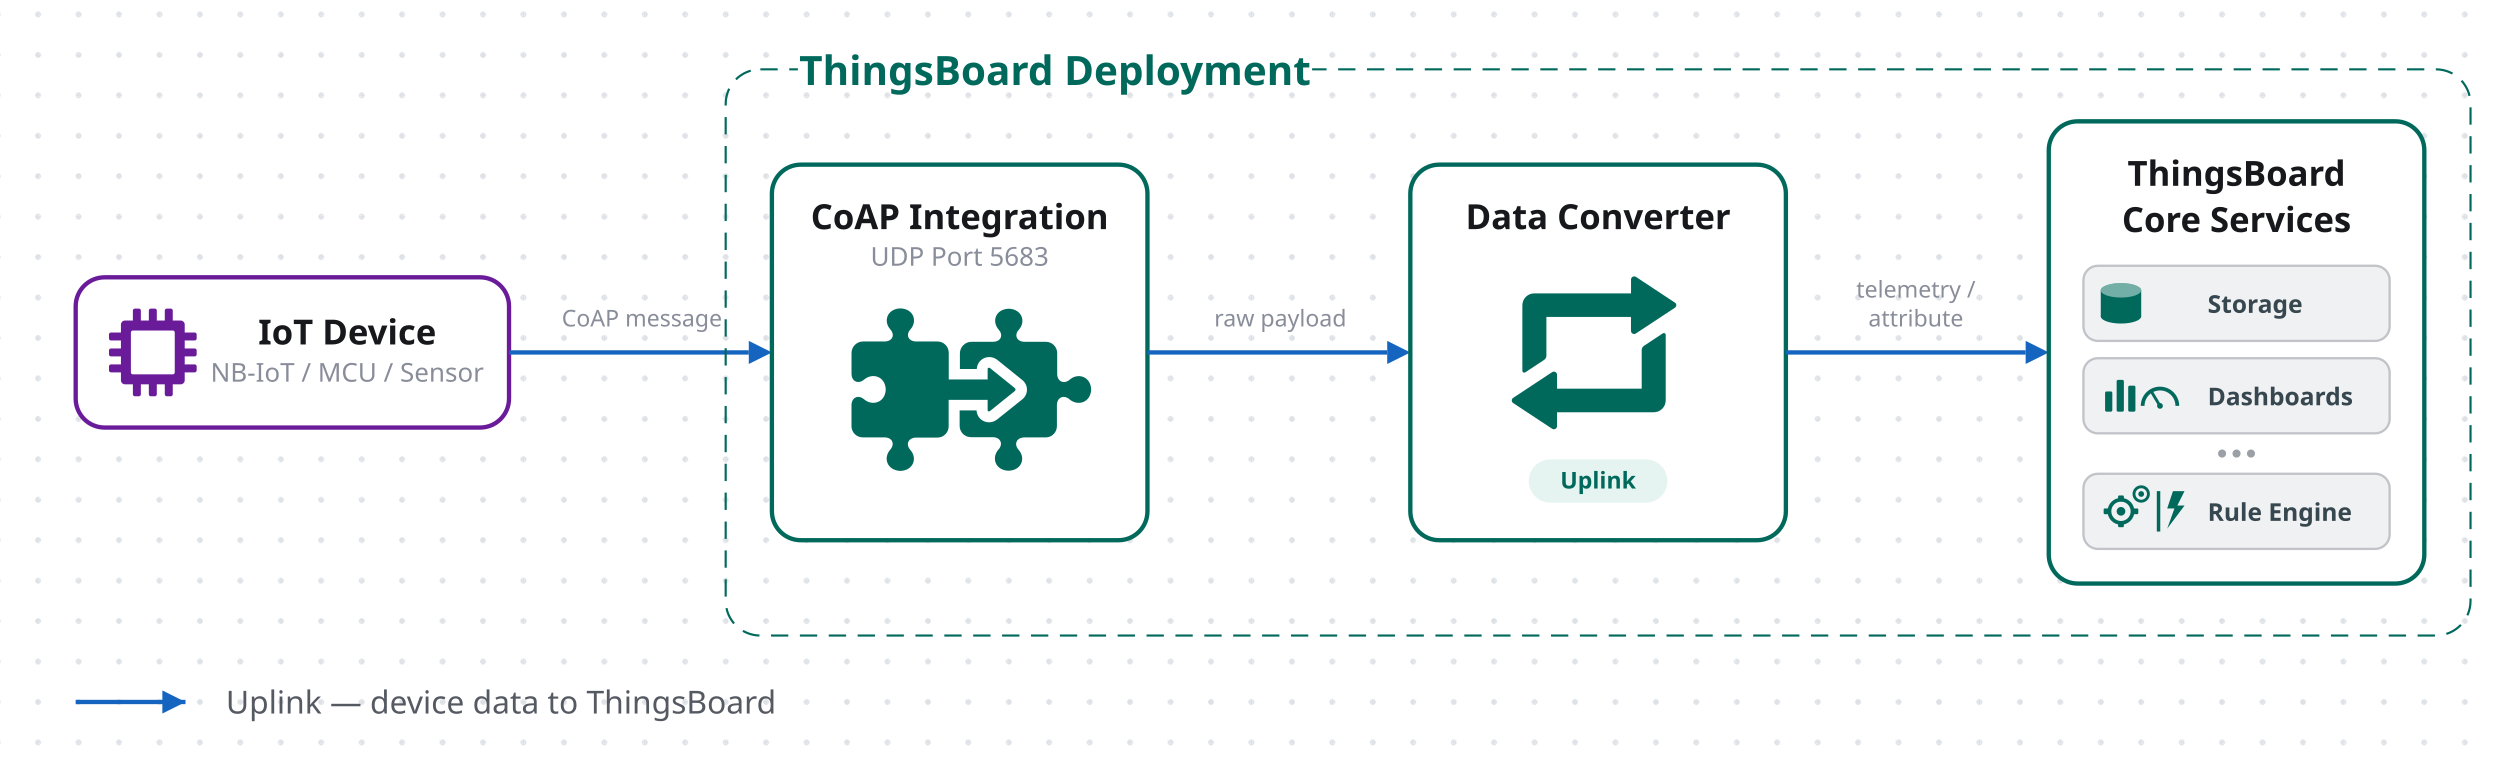
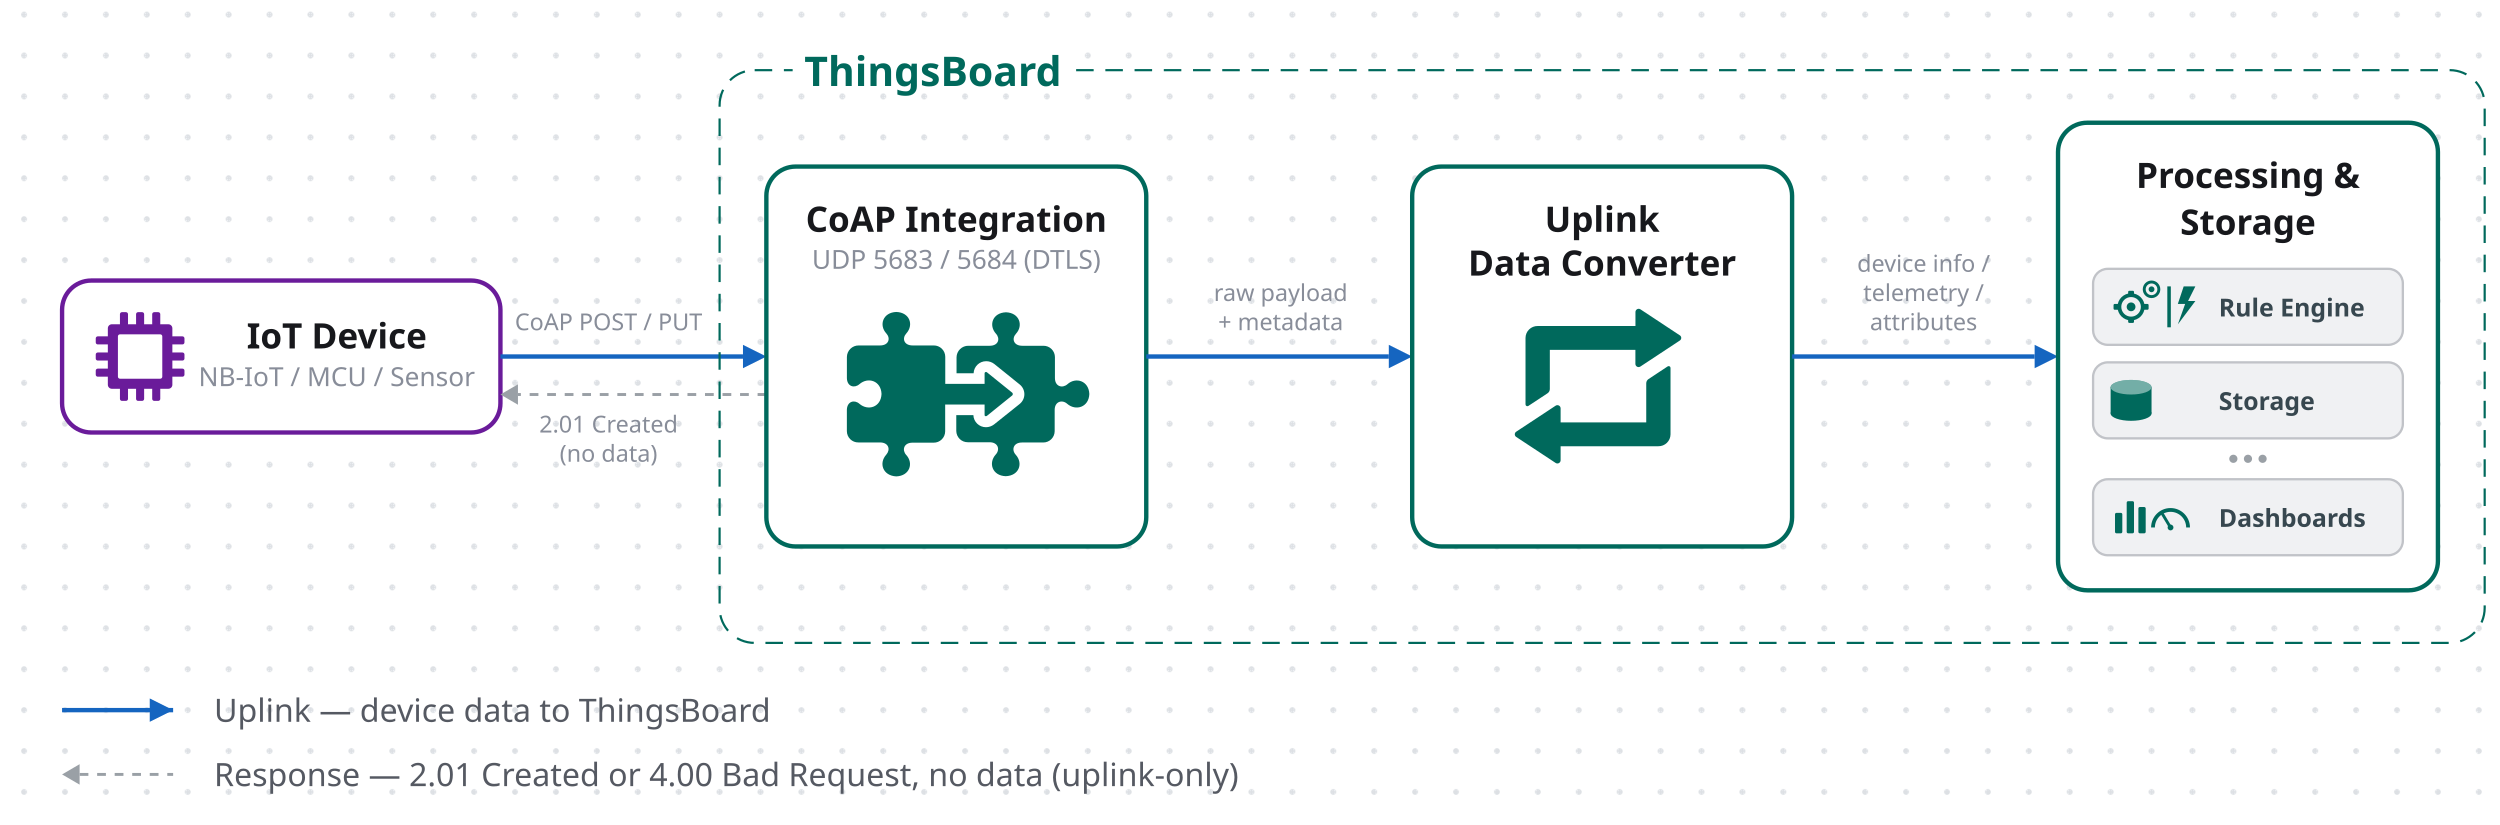
- <svg xmlns="http://www.w3.org/2000/svg" width="1353" height="419" viewBox="-15 16 855 268">
+ <svg xmlns="http://www.w3.org/2000/svg" width="1353" height="446" viewBox="-15 16 855 282">
  <defs>
    <clipPath id="clip0">
      <path fill="#fff" d="M-30 0h891v303H-30z" />
    </clipPath>
    <pattern id="dots" width="14" height="14" x="0" y="0" patternUnits="userSpaceOnUse">
      <circle cx="7" cy="7" r="1" fill="#dde0e4" />
    </pattern>
  </defs>
  <g clip-path="url(#clip0)">
    <path fill="#fff" d="M-30 0h891v303H-30z" />
    <path fill="url(#dots)" d="M-30 0h891v303H-30z" />
    <g transform="translate(0 33)">
      <rect width="150" height="52" x="6" y="79" fill="#fff" stroke="#6a1b9a" stroke-width="1.5" rx="10" />
      <g fill="#6a1b9a" transform="matrix(.69 0 0 .69 12 84.3)">
        <rect width="32" height="32" x="14" y="14" rx="2" />
        <rect width="22" height="22" x="19" y="19" fill="#fff" rx="1" />
        <rect width="4" height="7" x="20" y="8" rx="1" />
        <rect width="4" height="7" x="28" y="8" rx="1" />
        <rect width="4" height="7" x="36" y="8" rx="1" />
        <rect width="4" height="7" x="20" y="45" rx="1" />
        <rect width="4" height="7" x="28" y="45" rx="1" />
        <rect width="4" height="7" x="36" y="45" rx="1" />
        <rect width="7" height="4" x="8" y="20" rx="1" />
        <rect width="7" height="4" x="8" y="28" rx="1" />
        <rect width="7" height="4" x="8" y="36" rx="1" />
        <rect width="7" height="4" x="45" y="20" rx="1" />
        <rect width="7" height="4" x="45" y="28" rx="1" />
        <rect width="7" height="4" x="45" y="36" rx="1" />
      </g>
      <text x="100" y="98" fill="#17181c" dominant-baseline="middle" font-family="system-ui,sans-serif" font-size="12" font-weight="600" text-anchor="middle">IoT Device</text>
      <text x="100" y="112" fill="#888d99" dominant-baseline="middle" font-family="system-ui,sans-serif" font-size="9" text-anchor="middle">NB-IoT / MCU / Sensor</text>
      <path stroke="#1565c0" stroke-width="1.5" d="M156 105h83" />
      <path fill="#1565c0" d="m239 101 8 4-8 4z" />
-       <text x="202" y="96" fill="#888d99" font-family="system-ui,sans-serif" font-size="8" text-anchor="middle">CoAP message</text>
+       <text x="193" y="96" fill="#888d99" font-family="system-ui,sans-serif" font-size="8" text-anchor="middle">CoAP POST / PUT</text>
+       <path stroke="#9aa0a6" stroke-dasharray="3,3" stroke-width="1" d="M247 118h-85" />
+       <path fill="#9aa0a6" d="m162 114.5-6 3.5 6 3.5z" />
+       <text x="193" y="131" fill="#888d99" font-family="system-ui,sans-serif" font-size="8" text-anchor="middle">2.01 Created</text>
+       <text x="193" y="141" fill="#888d99" font-family="system-ui,sans-serif" font-size="8" text-anchor="middle">(no data)</text>
      <rect width="604" height="196" x="231" y="7" fill="none" stroke="#00695c" stroke-dasharray="6,4" stroke-width=".75" rx="12" />
-       <path fill="#fff" d="M256 0h178v14H256z" />
-       <text x="345" y="7" fill="#00695c" dominant-baseline="central" font-family="system-ui,sans-serif" font-size="14" font-weight="600" text-anchor="middle" textLength="174">ThingsBoard Deployment</text>
+       <path fill="#fff" d="M256 0h96v14h-96z" />
+       <text x="304" y="7" fill="#00695c" dominant-baseline="central" font-family="system-ui,sans-serif" font-size="14" font-weight="600" text-anchor="middle" textLength="88">ThingsBoard</text>
      <rect width="130" height="130" x="247" y="40" fill="#fff" stroke="#00695c" stroke-width="1.5" rx="10" />
      <text x="312" y="53" fill="#17181c" dominant-baseline="hanging" font-family="system-ui,sans-serif" font-size="12" font-weight="600" text-anchor="middle">CoAP Integration</text>
-       <text x="312" y="68" fill="#888d99" dominant-baseline="hanging" font-family="system-ui,sans-serif" font-size="9" text-anchor="middle">UDP Port 5683</text>
+       <text x="312" y="68" fill="#888d99" dominant-baseline="hanging" font-family="system-ui,sans-serif" font-size="9" text-anchor="middle">UDP 5683 / 5684 (DTLS)</text>
      <g fill="#00695c">
        <path d="M278.48 134.4h7.39c3 0 3.7 2.45 2.14 4.21-2.58 2.87-1.2 7.16 3.43 7.41 4.64-.16 6.01-4.54 3.43-7.32-1.54-1.69-.86-4.22 2.14-4.22h7.22a3.9 3.9 0 0 0 3.96-3.88v-9.17h13.49v3.63c0 .33.42.5.78.25l8.68-7a.66.66 0 0 0 0-.93l-8.68-7c-.34-.25-.78 0-.78.34v3.63h-13.46v-9.26a3.9 3.9 0 0 0-3.95-3.88h-7.22c-3.01 0-3.7-2.45-2.14-4.13 2.58-2.87 1.2-7.17-3.44-7.33-4.63.16-6 4.54-3.43 7.33 1.55 1.68.87 4.13-2.14 4.13h-7.3a4 4 0 0 0-4.04 3.96v7.26c.08 2.87 2.58 3.53 4.3 2.02 2.92-2.54 7.38-1.19 7.55 3.36-.17 4.55-4.63 5.9-7.56 3.37-1.71-1.52-4.2-.85-4.3 2.01v7.33a3.87 3.87 0 0 0 3.93 3.88" />
        <path d="M315.95 134.33h7.4c3 0 3.7 2.53 2.13 4.22-2.58 2.86-1.2 7.24 3.43 7.4 4.64-.16 6.02-4.46 3.44-7.32-1.55-1.68-.87-4.21 2.14-4.21h7.22a3.9 3.9 0 0 0 3.95-3.88v-7.25c0-2.95 2.59-3.63 4.3-2.1 2.92 2.53 7.39 1.18 7.56-3.36-.17-4.55-4.64-5.9-7.47-3.37-1.72 1.52-4.3.85-4.3-2.1v-7.16a3.9 3.9 0 0 0-3.96-3.88h-7.22c-3 0-3.7-2.45-2.14-4.13 2.58-2.78 1.2-7.16-3.43-7.33-4.64.17-6.01 4.47-3.43 7.33 1.54 1.68.86 4.13-2.14 4.13h-7.3a4 4 0 0 0-4.05 3.97v5.44h5.84a4.3 4.3 0 0 1 4.3-4.13 4.5 4.5 0 0 1 2.75.93l8.68 7a4.27 4.27 0 0 1 0 6.73l-8.76 7c-.78.58-1.72.93-2.75.93a4.3 4.3 0 0 1-4.3-4.13h-5.85v5.4a3.9 3.9 0 0 0 3.96 3.87" />
      </g>
      <path stroke="#1565c0" stroke-width="1.5" d="M377 105h83" />
      <path fill="#1565c0" d="m460 101 8 4-8 4z" />
-       <text x="423" y="96" fill="#888d99" font-family="system-ui,sans-serif" font-size="8" text-anchor="middle">raw payload</text>
+       <text x="423" y="86" fill="#888d99" font-family="system-ui,sans-serif" font-size="8" text-anchor="middle">raw payload</text>
+       <text x="423" y="96" fill="#888d99" font-family="system-ui,sans-serif" font-size="8" text-anchor="middle">+ metadata</text>
      <rect width="130" height="130" x="468" y="40" fill="#fff" stroke="#00695c" stroke-width="1.5" rx="10" />
-       <text x="533" y="53" fill="#17181c" dominant-baseline="hanging" font-family="system-ui,sans-serif" font-size="12" font-weight="600" text-anchor="middle">Data Converter</text>
-       <g fill="#00695c">
+       <text x="533" y="53" fill="#17181c" dominant-baseline="hanging" font-family="system-ui,sans-serif" font-size="12" font-weight="600" text-anchor="middle">Uplink</text>
+       <text x="533" y="68" fill="#17181c" dominant-baseline="hanging" font-family="system-ui,sans-serif" font-size="12" font-weight="600" text-anchor="middle">Data Converter</text>
+       <g fill="#00695c" transform="translate(0 10)">
        <path d="m559.58 87.75-13.46-8.89a1.1 1.1 0 0 0-1.72.9v4.8h-33.46a4.1 4.1 0 0 0-4.16 4.08v22.75c0 .49.57.79.98.51l6.54-4.31c.5-.32.8-.88.8-1.48V92.72h29.28v4.8c0 .88.98 1.4 1.72.9l13.46-8.88c.68-.43.68-1.37.02-1.8m-4.16 10.64-6.53 4.32c-.5.32-.8.87-.8 1.47v13.37h-29.3v-4.8a1.1 1.1 0 0 0-1.73-.9l-13.46 8.88a1.07 1.07 0 0 0 0 1.8l13.46 8.88a1.1 1.1 0 0 0 1.73-.9v-4.8h33.43a4.1 4.1 0 0 0 4.18-4.08V98.89a.62.62 0 0 0-.98-.5" />
      </g>
-       <rect width="48" height="15" x="509" y="142" fill="#e6f4f1" rx="7.5" />
-       <text x="533" y="149" fill="#00695c" dominant-baseline="central" font-family="system-ui,sans-serif" font-size="8" font-weight="700" text-anchor="middle">Uplink</text>
      <path stroke="#1565c0" stroke-width="1.5" d="M598 105h83" />
      <path fill="#1565c0" d="m681 101 8 4-8 4z" />
+       <text x="643" y="76" fill="#888d99" font-family="system-ui,sans-serif" font-size="8" text-anchor="middle">device info /</text>
      <text x="643" y="86" fill="#888d99" font-family="system-ui,sans-serif" font-size="8" text-anchor="middle">telemetry /</text>
-       <text x="643" y="96" fill="#888d99" font-family="system-ui,sans-serif" font-size="8" text-anchor="middle">attribute</text>
+       <text x="643" y="96" fill="#888d99" font-family="system-ui,sans-serif" font-size="8" text-anchor="middle">attributes</text>
      <rect width="130" height="160" x="689" y="25" fill="#fff" stroke="#00695c" stroke-width="1.5" rx="10" />
-       <text x="754" y="38" fill="#17181c" dominant-baseline="hanging" font-family="system-ui,sans-serif" font-size="12" font-weight="600" text-anchor="middle">ThingsBoard</text>
-       <text x="754" y="54" fill="#17181c" dominant-baseline="hanging" font-family="system-ui,sans-serif" font-size="12" font-weight="600" text-anchor="middle">Core Services</text>
+       <text x="754" y="38" fill="#17181c" dominant-baseline="hanging" font-family="system-ui,sans-serif" font-size="12" font-weight="600" text-anchor="middle">Processing &amp;</text>
+       <text x="754" y="54" fill="#17181c" dominant-baseline="hanging" font-family="system-ui,sans-serif" font-size="12" font-weight="600" text-anchor="middle">Storage</text>
      <g transform="translate(0 25)">
-         <rect width="106" height="26" x="701" y="50" fill="#f0f1f3" stroke="#c1c3c8" stroke-width=".8" rx="5" />
-         <g fill="#00695c" transform="translate(45 -6.5)">
-           <ellipse cx="669" cy="65" rx="7" ry="2.5" />
-           <path d="M662 65h14v9h-14z" />
-           <ellipse cx="669" cy="74" rx="7" ry="2.5" />
-           <ellipse cx="669" cy="65" fill="#e6f4f1" opacity=".5" rx="7" ry="2.5" />
+         <g transform="translate(0 32)">
+           <rect width="106" height="26" x="701" y="50" fill="#f0f1f3" stroke="#c1c3c8" stroke-width=".8" rx="5" />
+           <g fill="#00695c" transform="translate(45 -6.5)">
+             <ellipse cx="669" cy="65" rx="7" ry="2.5" />
+             <path d="M662 65h14v9h-14z" />
+             <ellipse cx="669" cy="74" rx="7" ry="2.5" />
+             <ellipse cx="669" cy="65" fill="#e6f4f1" opacity=".5" rx="7" ry="2.5" />
+           </g>
+           <text x="744" y="63" fill="#37474f" dominant-baseline="central" font-family="system-ui,sans-serif" font-size="8.5" font-weight="600">Storage</text>
        </g>
-         <text x="744" y="63" fill="#37474f" dominant-baseline="central" font-family="system-ui,sans-serif" font-size="8.5" font-weight="600">Storage</text>
-         <rect width="106" height="26" x="701" y="82" fill="#f0f1f3" stroke="#c1c3c8" stroke-width=".8" rx="5" />
-         <g fill="#00695c" transform="translate(47.5 -5.5)">
-           <rect width="2.5" height="7" x="661" y="99" rx=".5" />
-           <rect width="2.5" height="11" x="665" y="95" rx=".5" />
-           <rect width="2.5" height="9" x="669" y="97" rx=".5" />
-           <path fill="none" stroke="#00695c" stroke-width="1.3" d="M674 104a6 6 0 0 1 12 0" />
-           <path stroke="#00695c" stroke-linecap="round" d="m680 104-3-5" />
-           <circle cx="680" cy="104" r="1" />
+         <g transform="translate(0 40)">
+           <rect width="106" height="26" x="701" y="82" fill="#f0f1f3" stroke="#c1c3c8" stroke-width=".8" rx="5" />
+           <g fill="#00695c" transform="translate(47.5 -5.5)">
+             <rect width="2.5" height="7" x="661" y="99" rx=".5" />
+             <rect width="2.5" height="11" x="665" y="95" rx=".5" />
+             <rect width="2.5" height="9" x="669" y="97" rx=".5" />
+             <path fill="none" stroke="#00695c" stroke-width="1.3" d="M674 104a6 6 0 0 1 12 0" />
+             <path stroke="#00695c" stroke-linecap="round" d="m680 104-3-5" />
+             <circle cx="680" cy="104" r="1" />
+           </g>
+           <text x="744" y="95" fill="#37474f" dominant-baseline="central" font-family="system-ui,sans-serif" font-size="8.5" font-weight="600">Dashboards</text>
        </g>
-         <text x="744" y="95" fill="#37474f" dominant-baseline="central" font-family="system-ui,sans-serif" font-size="8.5" font-weight="600">Dashboards</text>
        <circle cx="749" cy="115" r="1.4" fill="#9aa0a6" />
        <circle cx="754" cy="115" r="1.4" fill="#9aa0a6" />
        <circle cx="759" cy="115" r="1.4" fill="#9aa0a6" />
-         <rect width="106" height="26" x="701" y="122" fill="#f0f1f3" stroke="#c1c3c8" stroke-width=".8" rx="5" />
-         <g fill="#00695c" transform="translate(49)">
-           <circle cx="665" cy="135" r="4" fill="none" stroke="#00695c" stroke-width="1.3" />
-           <circle cx="665" cy="135" r="1.5" />
-           <rect width="2" height="2" x="664" y="129.5" rx=".4" />
-           <rect width="2" height="2" x="664" y="138.5" rx=".4" />
-           <rect width="2" height="2" x="659" y="134" rx=".4" />
-           <rect width="2" height="2" x="669" y="134" rx=".4" />
-           <circle cx="672" cy="129" r="2.5" fill="none" stroke="#00695c" />
-           <circle cx="672" cy="129" r="1" />
-           <path stroke="#00695c" stroke-width="1.2" d="M678 128v14" />
-           <path d="m683 128-2 6h2.5l-2.5 7 6-8h-2.5l2.5-5z" />
+         <g transform="translate(0 -72)">
+           <rect width="106" height="26" x="701" y="122" fill="#f0f1f3" stroke="#c1c3c8" stroke-width=".8" rx="5" />
+           <g fill="#00695c" transform="translate(49)">
+             <circle cx="665" cy="135" r="4" fill="none" stroke="#00695c" stroke-width="1.3" />
+             <circle cx="665" cy="135" r="1.5" />
+             <rect width="2" height="2" x="664" y="129.5" rx=".4" />
+             <rect width="2" height="2" x="664" y="138.5" rx=".4" />
+             <rect width="2" height="2" x="659" y="134" rx=".4" />
+             <rect width="2" height="2" x="669" y="134" rx=".4" />
+             <circle cx="672" cy="129" r="2.5" fill="none" stroke="#00695c" />
+             <circle cx="672" cy="129" r="1" />
+             <path stroke="#00695c" stroke-width="1.2" d="M678 128v14" />
+             <path d="m683 128-2 6h2.5l-2.5 7 6-8h-2.5l2.5-5z" />
+           </g>
+           <text x="744" y="135" fill="#37474f" dominant-baseline="central" font-family="system-ui,sans-serif" font-size="8.5" font-weight="600">Rule Engine</text>
        </g>
-         <text x="744" y="135" fill="#37474f" dominant-baseline="central" font-family="system-ui,sans-serif" font-size="8.5" font-weight="600">Rule Engine</text>
      </g>
      <path stroke="#1565c0" stroke-width="1.5" d="M6 226h38" />
      <path fill="#1565c0" d="m36 222 8 4-8 4z" />
      <text x="58" y="230" fill="#555962" font-family="system-ui,sans-serif" font-size="11">Uplink — device data to ThingsBoard</text>
+       <path stroke="#9aa0a6" stroke-dasharray="3,3" stroke-width="1" d="M12 248h32" />
+       <path fill="#9aa0a6" d="m12 244.5-6 3.5 6 3.5z" />
+       <text x="58" y="252" fill="#555962" font-family="system-ui,sans-serif" font-size="11">Response — 2.01 Created or 4.00 Bad Request, no data (uplink-only)</text>
    </g>
  </g>
</svg>
